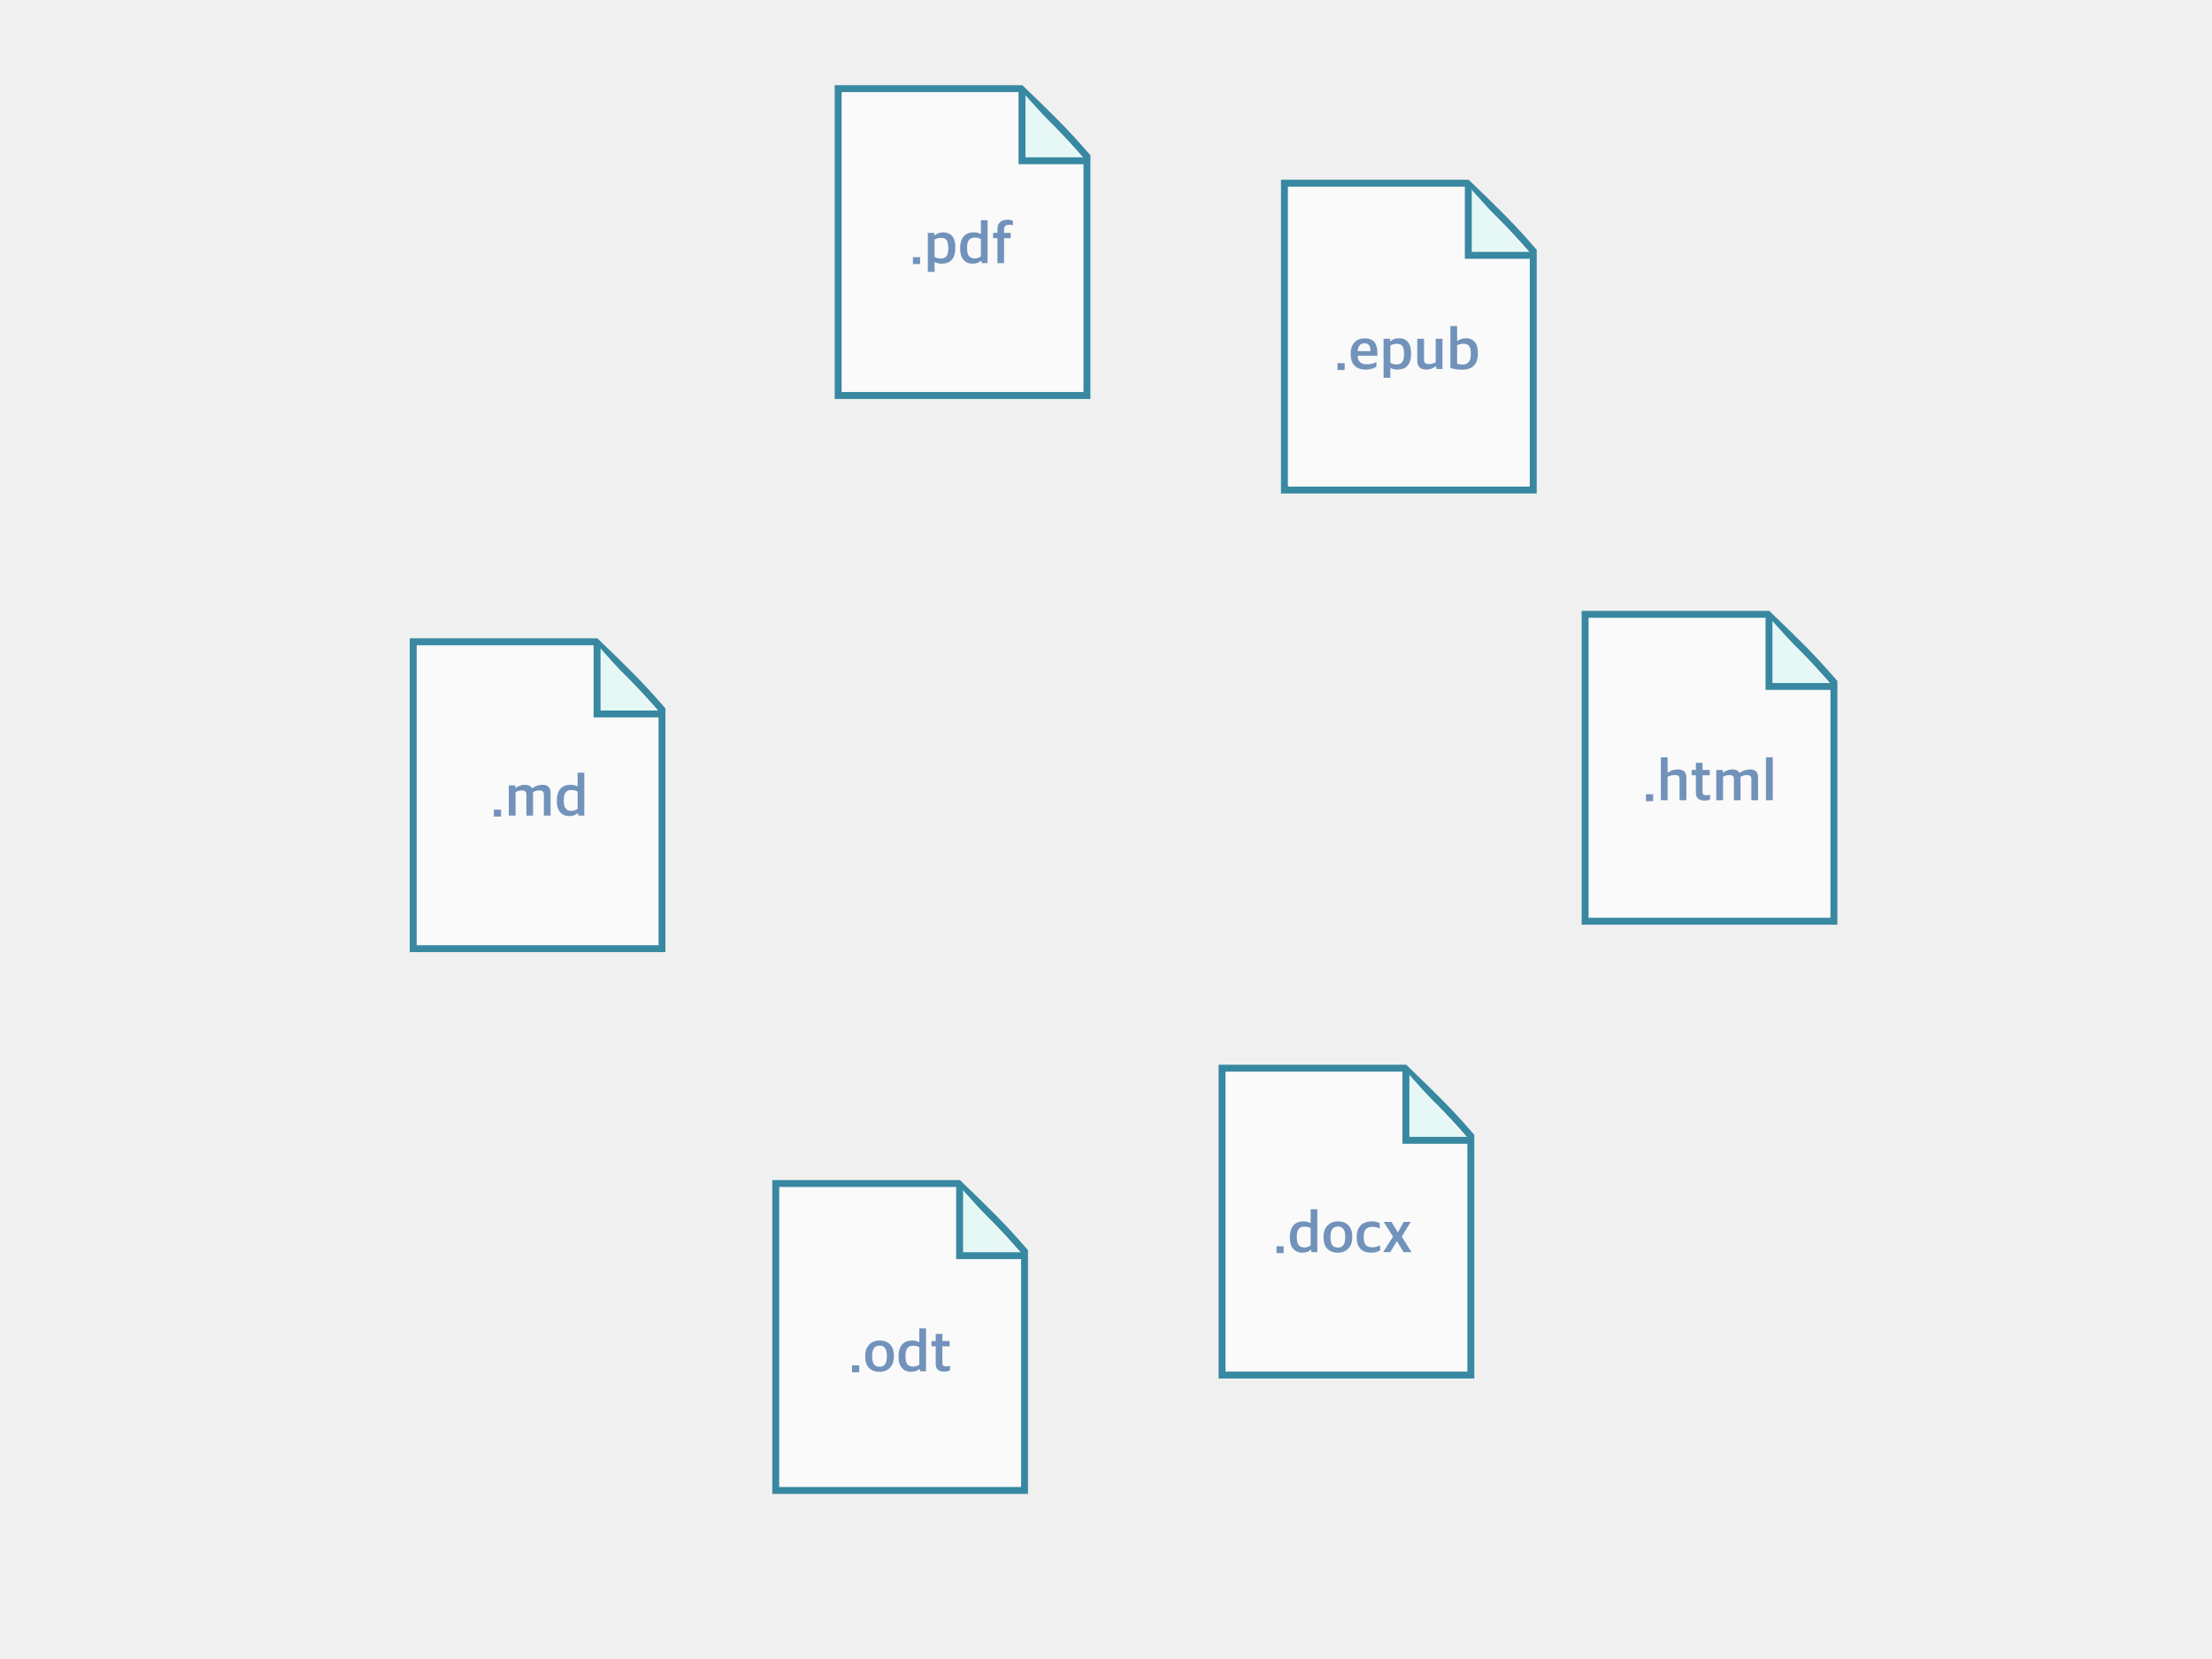
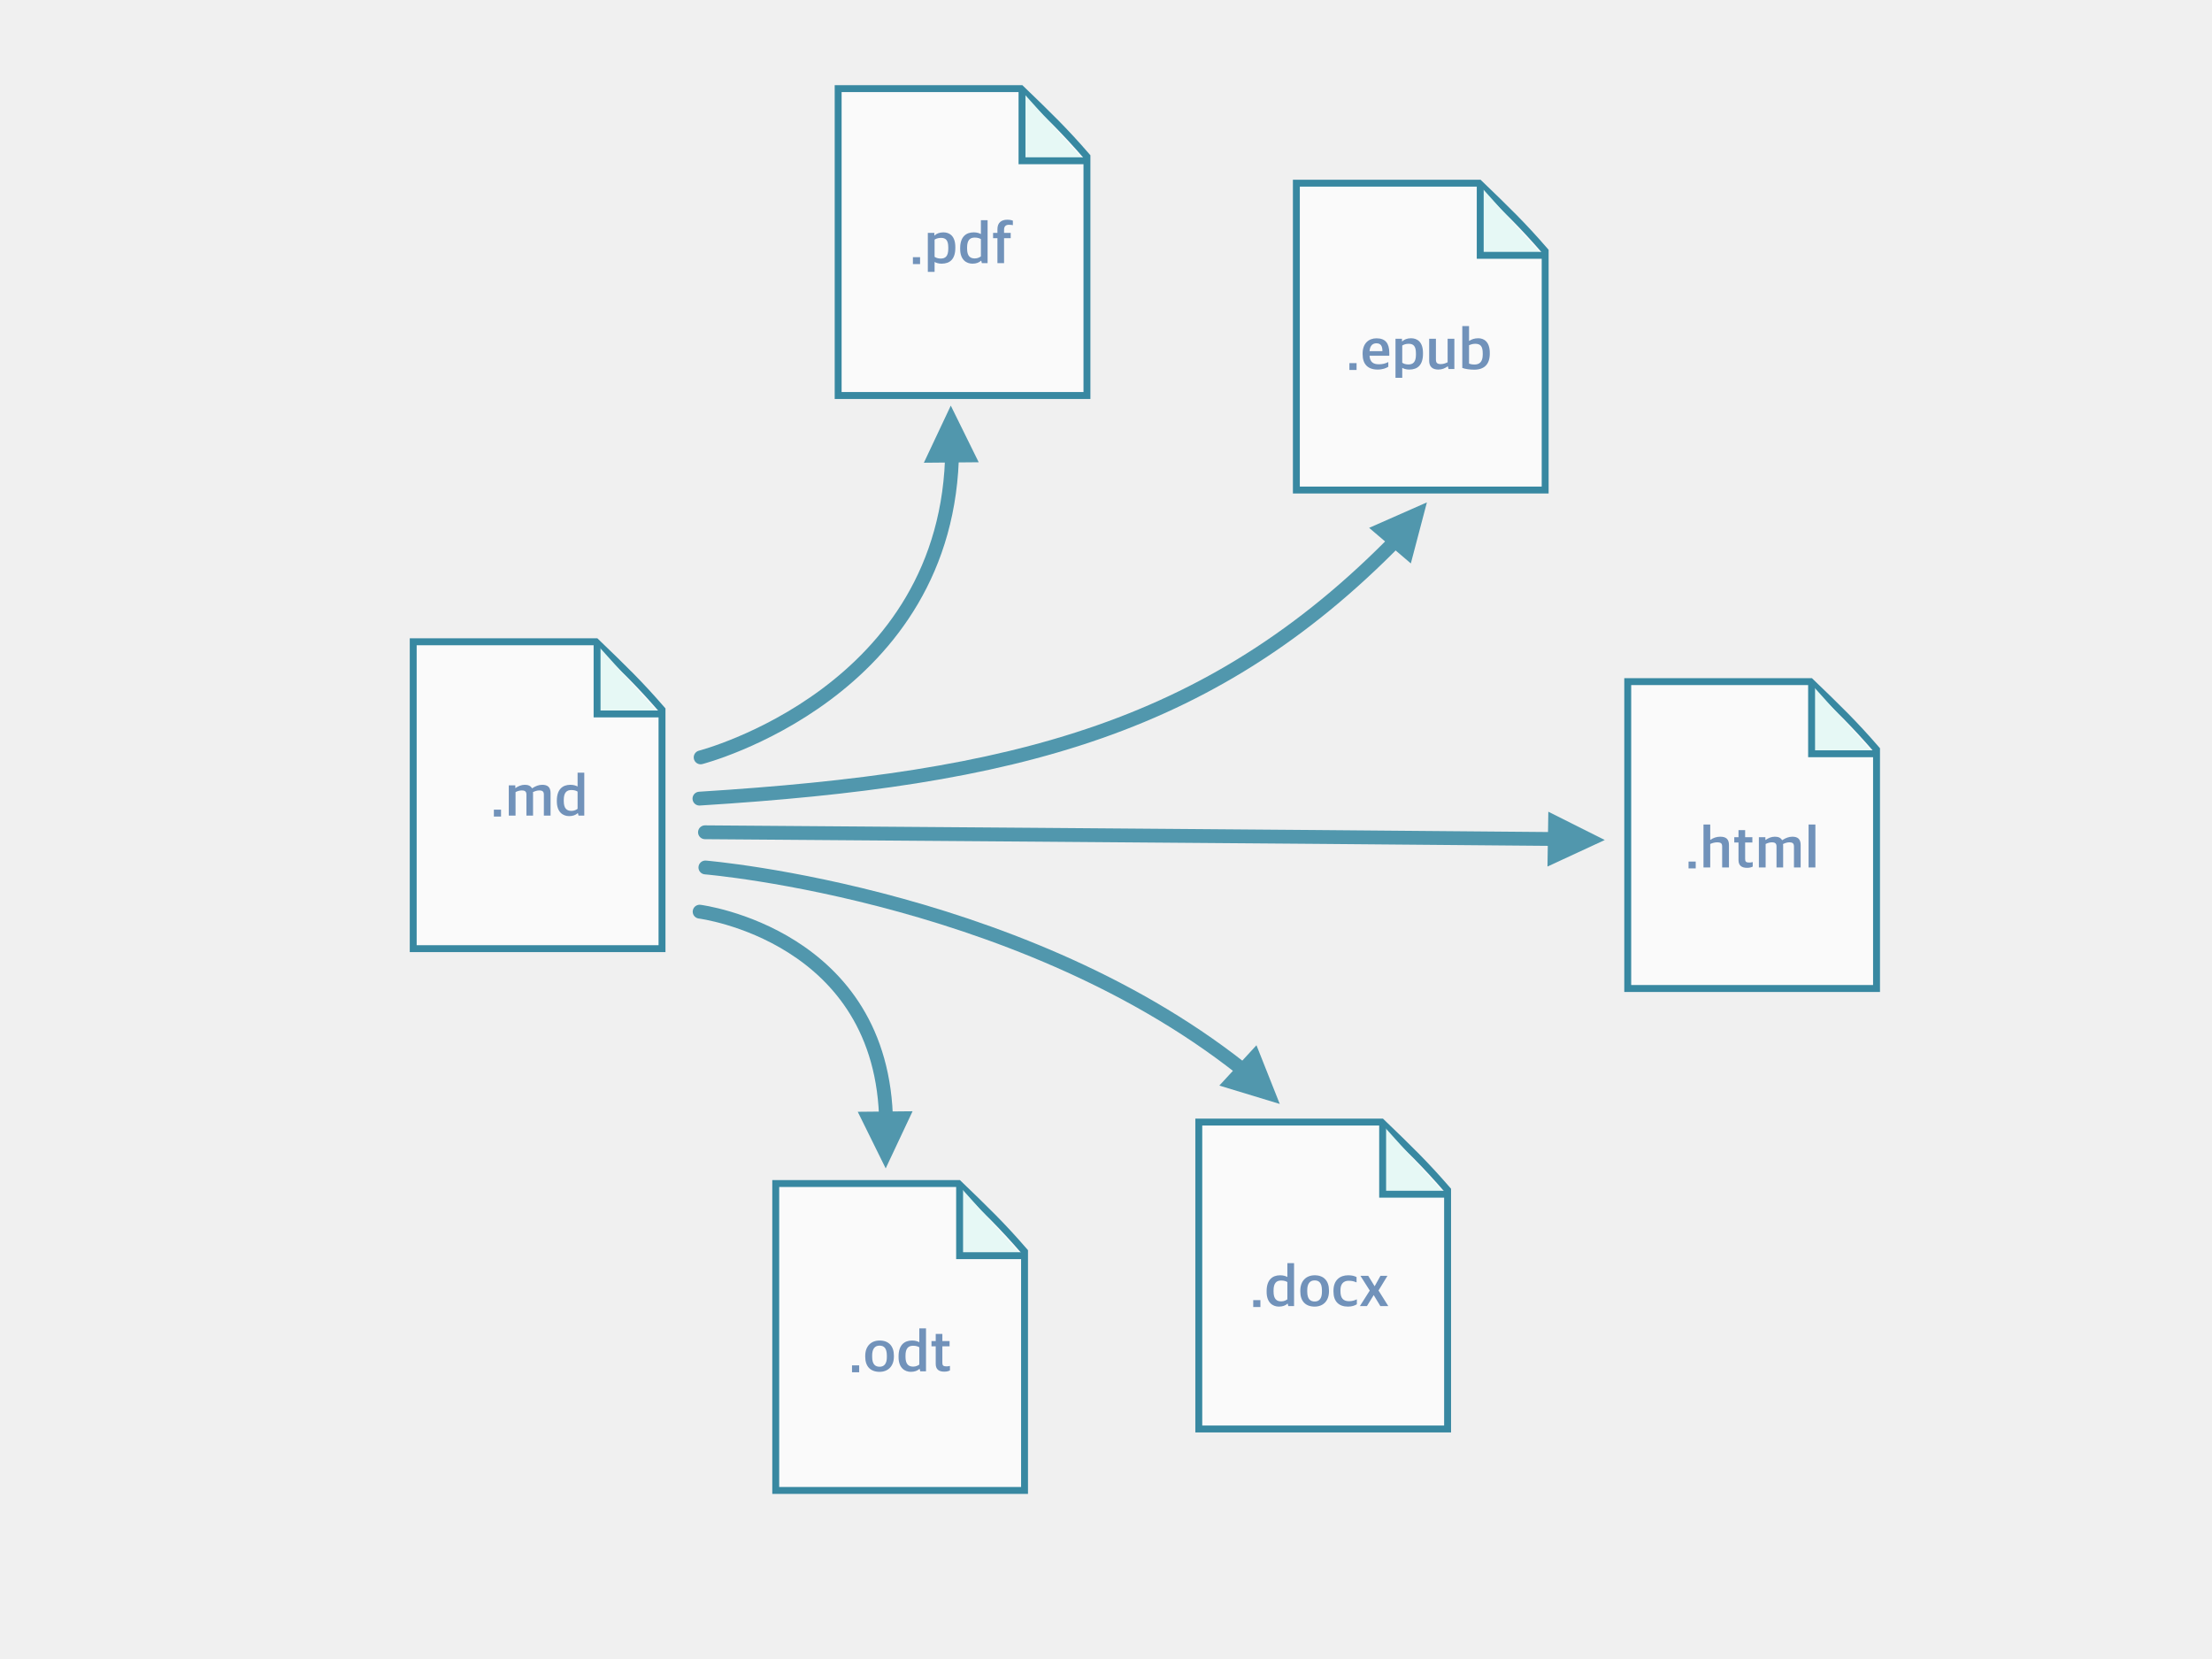
<svg xmlns="http://www.w3.org/2000/svg" version="1.1" width="640" height="480">
  <g id="Layer1" name="Layer 1" opacity="1" />
  <g id="Layer2" name="Layer 2" opacity="1">
    <g id="Shape1">
      <path id="shapePath1" d="M119.556,185.685 L172.439,185.685 C180.468,193.429 184.961,197.737 191.54,205.341 L191.54,274.479 L119.556,274.479 L119.556,185.685 Z" style="stroke:#3888a1;stroke-opacity:1;stroke-width:2;stroke-linejoin:miter;stroke-miterlimit:2;stroke-linecap:round;fill-rule:evenodd;fill:#ffffff;fill-opacity:0.69;" />
    </g>
    <g id="Shape2">
      <path id="shapePath2" d="M190.777,206.56 L172.753,206.56 L172.753,186.509 " style="stroke:#3888a1;stroke-opacity:1;stroke-width:2;stroke-linejoin:miter;stroke-miterlimit:2;stroke-linecap:round;fill-rule:evenodd;fill:#e6f8f5;fill-opacity:1;" />
    </g>
    <g id="Shape3">
      <path id="shapePath3" d="M242.504,25.638 L295.387,25.638 C303.415,33.381 307.909,37.689 314.488,45.293 L314.488,114.431 L242.504,114.431 L242.504,25.638 Z" style="stroke:#3888a1;stroke-opacity:1;stroke-width:2;stroke-linejoin:miter;stroke-miterlimit:2;stroke-linecap:round;fill-rule:evenodd;fill:#ffffff;fill-opacity:0.69;" />
    </g>
    <g id="Shape4">
      <path id="shapePath4" d="M313.725,46.512 L295.7,46.512 L295.7,26.462 " style="stroke:#3888a1;stroke-opacity:1;stroke-width:2;stroke-linejoin:miter;stroke-miterlimit:2;stroke-linecap:round;fill-rule:evenodd;fill:#e6f8f5;fill-opacity:1;" />
    </g>
    <g id="Shape5">
-       <path id="shapePath5" d="M371.63,52.995 L424.513,52.995 C432.541,60.739 437.035,65.046 443.614,72.65 L443.614,141.788 L371.63,141.788 L371.63,52.995 Z" style="stroke:#3888a1;stroke-opacity:1;stroke-width:2;stroke-linejoin:miter;stroke-miterlimit:2;stroke-linecap:round;fill-rule:evenodd;fill:#ffffff;fill-opacity:0.69;" />
+       <path id="shapePath5" d="M375.078,52.995 L427.961,52.995 C435.99,60.739 440.484,65.046 447.063,72.65 L447.063,141.788 L375.078,141.788 L375.078,52.995 Z" style="stroke:#3888a1;stroke-opacity:1;stroke-width:2;stroke-linejoin:miter;stroke-miterlimit:2;stroke-linecap:round;fill-rule:evenodd;fill:#ffffff;fill-opacity:0.69;" />
    </g>
    <g id="Shape6">
-       <path id="shapePath6" d="M442.851,73.87 L424.826,73.87 L424.826,53.819 " style="stroke:#3888a1;stroke-opacity:1;stroke-width:2;stroke-linejoin:miter;stroke-miterlimit:2;stroke-linecap:round;fill-rule:evenodd;fill:#e6f8f5;fill-opacity:1;" />
+       <path id="shapePath6" d="M446.3,73.87 L428.275,73.87 L428.275,53.819 " style="stroke:#3888a1;stroke-opacity:1;stroke-width:2;stroke-linejoin:miter;stroke-miterlimit:2;stroke-linecap:round;fill-rule:evenodd;fill:#e6f8f5;fill-opacity:1;" />
    </g>
    <g id="Shape7">
-       <path id="shapePath7" d="M353.574,309.058 L406.457,309.058 C414.486,316.802 418.979,321.11 425.558,328.713 L425.558,397.852 L353.574,397.852 L353.574,309.058 Z" style="stroke:#3888a1;stroke-opacity:1;stroke-width:2;stroke-linejoin:miter;stroke-miterlimit:2;stroke-linecap:round;fill-rule:evenodd;fill:#ffffff;fill-opacity:0.69;" />
+       <path id="shapePath7" d="M346.847,324.654 L399.729,324.654 C407.758,332.398 412.252,336.705 418.831,344.309 L418.831,413.448 L346.847,413.448 L346.847,324.654 Z" style="stroke:#3888a1;stroke-opacity:1;stroke-width:2;stroke-linejoin:miter;stroke-miterlimit:2;stroke-linecap:round;fill-rule:evenodd;fill:#ffffff;fill-opacity:0.69;" />
    </g>
    <g id="Shape8">
-       <path id="shapePath8" d="M424.795,329.933 L406.771,329.933 L406.771,309.882 " style="stroke:#3888a1;stroke-opacity:1;stroke-width:2;stroke-linejoin:miter;stroke-miterlimit:2;stroke-linecap:round;fill-rule:evenodd;fill:#e6f8f5;fill-opacity:1;" />
+       <path id="shapePath8" d="M418.068,345.529 L400.043,345.529 L400.043,325.478 " style="stroke:#3888a1;stroke-opacity:1;stroke-width:2;stroke-linejoin:miter;stroke-miterlimit:2;stroke-linecap:round;fill-rule:evenodd;fill:#e6f8f5;fill-opacity:1;" />
    </g>
    <g id="Shape9">
      <path id="shapePath9" d="M224.448,342.434 L277.331,342.434 C285.36,350.178 289.854,354.485 296.432,362.089 L296.432,431.228 L224.448,431.228 L224.448,342.434 Z" style="stroke:#3888a1;stroke-opacity:1;stroke-width:2;stroke-linejoin:miter;stroke-miterlimit:2;stroke-linecap:round;fill-rule:evenodd;fill:#ffffff;fill-opacity:0.69;" />
    </g>
    <g id="Shape10">
      <path id="shapePath10" d="M295.669,363.309 L277.645,363.309 L277.645,343.258 " style="stroke:#3888a1;stroke-opacity:1;stroke-width:2;stroke-linejoin:miter;stroke-miterlimit:2;stroke-linecap:round;fill-rule:evenodd;fill:#e6f8f5;fill-opacity:1;" />
    </g>
    <g id="Shape11">
-       <path id="shapePath11" d="M458.626,177.744 L511.509,177.744 C519.537,185.487 524.031,189.795 530.61,197.399 L530.61,266.537 L458.626,266.537 L458.626,177.744 Z" style="stroke:#3888a1;stroke-opacity:1;stroke-width:2;stroke-linejoin:miter;stroke-miterlimit:2;stroke-linecap:round;fill-rule:evenodd;fill:#ffffff;fill-opacity:0.69;" />
+       <path id="shapePath11" d="M470.954,197.209 L523.837,197.209 C531.865,204.953 536.359,209.26 542.938,216.864 L542.938,286.002 L470.954,286.002 L470.954,197.209 Z" style="stroke:#3888a1;stroke-opacity:1;stroke-width:2;stroke-linejoin:miter;stroke-miterlimit:2;stroke-linecap:round;fill-rule:evenodd;fill:#ffffff;fill-opacity:0.69;" />
    </g>
    <g id="Shape12">
-       <path id="shapePath12" d="M529.847,198.618 L511.822,198.618 L511.822,178.568 " style="stroke:#3888a1;stroke-opacity:1;stroke-width:2;stroke-linejoin:miter;stroke-miterlimit:2;stroke-linecap:round;fill-rule:evenodd;fill:#e6f8f5;fill-opacity:1;" />
+       <path id="shapePath12" d="M542.175,218.083 L524.15,218.083 L524.15,198.033 " style="stroke:#3888a1;stroke-opacity:1;stroke-width:2;stroke-linejoin:miter;stroke-miterlimit:2;stroke-linecap:round;fill-rule:evenodd;fill:#e6f8f5;fill-opacity:1;" />
    </g>
  </g>
  <g id="Layer3" name="Layer 3" opacity="1">
    <g id="Shape13">
      <path id="shapePath13" d="M142.893,236.247 L144.967,236.247 L144.967,234.258 L142.893,234.258 L142.893,236.247 M147.209,235.975 L149.164,235.975 L149.164,229.175 C149.691,228.903 150.337,228.699 150.966,228.699 C151.952,228.699 152.309,229.056 152.309,229.923 L152.309,235.975 L154.23,235.975 L154.23,229.583 C154.23,229.413 154.213,229.328 154.196,229.192 C154.859,228.869 155.437,228.699 156.015,228.699 C157.018,228.699 157.358,229.056 157.358,229.923 L157.358,235.975 L159.296,235.975 L159.296,229.464 C159.296,227.73 158.429,227.067 156.882,227.067 C155.896,227.067 154.91,227.441 154.009,228.053 L153.907,228.053 C153.516,227.373 152.836,227.067 151.833,227.067 C150.813,227.067 149.912,227.475 149.164,228.002 L149.096,228.002 L149.096,227.22 L147.209,227.22 L147.209,235.975 M164.664,236.128 C165.786,236.128 166.602,235.788 167.146,235.278 L167.214,235.278 L167.384,235.975 L169.05,235.975 L169.05,223.548 L167.112,223.548 L167.112,227.56 C166.704,227.339 166.041,227.067 165.021,227.067 C162.743,227.067 161.111,228.427 161.111,231.64 L161.111,231.861 C161.111,235.023 162.93,236.128 164.664,236.128 M165.344,234.615 C164.018,234.615 163.117,233.952 163.117,231.776 L163.117,231.453 C163.117,229.294 163.967,228.58 165.327,228.58 C166.109,228.58 166.789,228.784 167.112,229.039 L167.112,234.02 C166.772,234.275 166.16,234.615 165.344,234.615 Z" style="stroke:none;fill-rule:nonzero;fill:#34639e;fill-opacity:0.686;" />
    </g>
    <g id="Shape14">
      <path id="shapePath14" d="M264.132,76.407 L266.206,76.407 L266.206,74.418 L264.132,74.418 L264.132,76.407 M268.449,78.668 L270.404,78.668 L270.404,75.795 C270.829,76.033 271.475,76.288 272.444,76.288 C274.824,76.288 276.405,74.996 276.405,71.715 L276.405,71.494 C276.405,68.281 274.756,67.227 272.937,67.227 C271.832,67.227 270.931,67.601 270.404,68.128 L270.336,68.128 L270.336,67.38 L268.449,67.38 L268.449,78.668 M272.172,74.809 C271.407,74.809 270.744,74.571 270.404,74.299 L270.404,69.335 C270.744,69.097 271.407,68.825 272.24,68.825 C273.617,68.825 274.365,69.454 274.365,71.613 L274.365,71.97 C274.365,74.095 273.566,74.809 272.172,74.809 M281.357,76.288 C282.479,76.288 283.295,75.948 283.839,75.438 L283.907,75.438 L284.077,76.135 L285.743,76.135 L285.743,63.708 L283.805,63.708 L283.805,67.72 C283.397,67.499 282.734,67.227 281.714,67.227 C279.436,67.227 277.804,68.587 277.804,71.8 L277.804,72.021 C277.804,75.183 279.623,76.288 281.357,76.288 M282.037,74.775 C280.711,74.775 279.81,74.112 279.81,71.936 L279.81,71.613 C279.81,69.454 280.66,68.74 282.02,68.74 C282.802,68.74 283.482,68.944 283.805,69.199 L283.805,74.18 C283.465,74.435 282.853,74.775 282.037,74.775 M288.587,76.135 L290.508,76.135 L290.508,68.91 L292.429,68.91 L292.429,67.38 L290.508,67.38 L290.508,66.496 C290.508,65.459 291.018,65.034 291.936,65.034 C292.446,65.034 292.82,65.102 293.058,65.153 L293.058,63.844 C292.735,63.708 292.191,63.572 291.409,63.572 C289.76,63.572 288.587,64.405 288.587,66.292 L288.587,67.38 L287.329,67.38 L287.329,68.91 L288.587,68.91 L288.587,76.135 Z" style="stroke:none;fill-rule:nonzero;fill:#34639e;fill-opacity:0.686;" />
    </g>
    <g id="Shape15">
-       <path id="shapePath15" d="M386.977,107.047 L389.051,107.047 L389.051,105.058 L386.977,105.058 L386.977,107.047 M395.136,106.928 C396.615,106.928 397.635,106.503 398.23,106.112 L398.23,104.752 C397.465,105.143 396.649,105.398 395.527,105.398 C393.861,105.398 392.926,104.752 392.807,102.933 L398.519,102.933 L398.519,102.117 C398.519,99.329 397.397,97.884 394.813,97.884 C392.586,97.884 390.801,99.329 390.801,102.27 L390.801,102.508 C390.801,105.279 392.229,106.928 395.136,106.928 M394.779,99.329 C395.918,99.329 396.53,99.941 396.53,101.59 L392.807,101.59 C392.943,99.805 393.878,99.329 394.779,99.329 M400.309,109.308 L402.264,109.308 L402.264,106.435 C402.689,106.673 403.335,106.928 404.304,106.928 C406.684,106.928 408.265,105.636 408.265,102.355 L408.265,102.134 C408.265,98.921 406.616,97.867 404.797,97.867 C403.692,97.867 402.791,98.241 402.264,98.768 L402.196,98.768 L402.196,98.02 L400.309,98.02 L400.309,109.308 M404.032,105.449 C403.267,105.449 402.604,105.211 402.264,104.939 L402.264,99.975 C402.604,99.737 403.267,99.465 404.1,99.465 C405.477,99.465 406.225,100.094 406.225,102.253 L406.225,102.61 C406.225,104.735 405.426,105.449 404.032,105.449 M412.707,106.928 C413.812,106.928 414.662,106.537 415.393,106.01 L415.478,106.01 L415.648,106.775 L417.348,106.775 L417.348,98.02 L415.393,98.02 L415.393,104.82 C414.832,105.075 414.203,105.347 413.438,105.347 C412.35,105.347 412.01,104.956 412.01,104.004 L412.01,98.02 L410.055,98.02 L410.055,104.378 C410.055,106.095 411.007,106.928 412.707,106.928 M423.054,106.962 C426.012,106.962 427.593,105.398 427.593,102.304 L427.593,102.1 C427.593,98.87 425.893,97.867 424.261,97.867 C423.105,97.867 422.323,98.19 421.677,98.615 L421.592,98.615 L421.592,94.348 L419.637,94.348 L419.637,106.452 C420.453,106.775 421.881,106.962 423.054,106.962 M423.173,105.466 C422.425,105.466 421.932,105.33 421.592,105.211 L421.592,99.89 C421.949,99.72 422.612,99.465 423.343,99.465 C424.856,99.465 425.553,100.128 425.553,102.253 L425.553,102.593 C425.553,104.871 424.448,105.466 423.173,105.466 Z" style="stroke:none;fill-rule:nonzero;fill:#34639e;fill-opacity:0.686;" />
+       <path id="shapePath15" d="M390.425,107.047 L392.499,107.047 L392.499,105.058 L390.425,105.058 L390.425,107.047 M398.584,106.928 C400.063,106.928 401.083,106.503 401.678,106.112 L401.678,104.752 C400.913,105.143 400.097,105.398 398.975,105.398 C397.309,105.398 396.374,104.752 396.255,102.933 L401.967,102.933 L401.967,102.117 C401.967,99.329 400.845,97.884 398.261,97.884 C396.034,97.884 394.249,99.329 394.249,102.27 L394.249,102.508 C394.249,105.279 395.677,106.928 398.584,106.928 M398.227,99.329 C399.366,99.329 399.978,99.941 399.978,101.59 L396.255,101.59 C396.391,99.805 397.326,99.329 398.227,99.329 M403.758,109.308 L405.713,109.308 L405.713,106.435 C406.138,106.673 406.784,106.928 407.753,106.928 C410.133,106.928 411.714,105.636 411.714,102.355 L411.714,102.134 C411.714,98.921 410.065,97.867 408.246,97.867 C407.141,97.867 406.24,98.241 405.713,98.768 L405.645,98.768 L405.645,98.02 L403.758,98.02 L403.758,109.308 M407.481,105.449 C406.716,105.449 406.053,105.211 405.713,104.939 L405.713,99.975 C406.053,99.737 406.716,99.465 407.549,99.465 C408.926,99.465 409.674,100.094 409.674,102.253 L409.674,102.61 C409.674,104.735 408.875,105.449 407.481,105.449 M416.155,106.928 C417.26,106.928 418.11,106.537 418.841,106.01 L418.926,106.01 L419.096,106.775 L420.796,106.775 L420.796,98.02 L418.841,98.02 L418.841,104.82 C418.28,105.075 417.651,105.347 416.886,105.347 C415.798,105.347 415.458,104.956 415.458,104.004 L415.458,98.02 L413.503,98.02 L413.503,104.378 C413.503,106.095 414.455,106.928 416.155,106.928 M426.503,106.962 C429.461,106.962 431.042,105.398 431.042,102.304 L431.042,102.1 C431.042,98.87 429.342,97.867 427.71,97.867 C426.554,97.867 425.772,98.19 425.126,98.615 L425.041,98.615 L425.041,94.348 L423.086,94.348 L423.086,106.452 C423.902,106.775 425.33,106.962 426.503,106.962 M426.622,105.466 C425.874,105.466 425.381,105.33 425.041,105.211 L425.041,99.89 C425.398,99.72 426.061,99.465 426.792,99.465 C428.305,99.465 429.002,100.128 429.002,102.253 L429.002,102.593 C429.002,104.871 427.897,105.466 426.622,105.466 Z" style="stroke:none;fill-rule:nonzero;fill:#34639e;fill-opacity:0.686;" />
    </g>
    <g id="Shape16">
-       <path id="shapePath16" d="M476.223,231.796 L478.297,231.796 L478.297,229.807 L476.223,229.807 L476.223,231.796 M480.54,231.524 L482.495,231.524 L482.495,224.724 C483.022,224.469 483.787,224.248 484.467,224.248 C485.657,224.248 485.946,224.605 485.946,225.489 L485.946,231.524 L487.918,231.524 L487.918,225.03 C487.918,223.296 487.051,222.616 485.368,222.616 C484.314,222.616 483.294,222.99 482.58,223.517 L482.495,223.517 L482.495,219.097 L480.54,219.097 L480.54,231.524 M493.157,231.626 C493.973,231.626 494.449,231.439 494.789,231.269 L494.789,229.96 C494.483,230.045 494.126,230.096 493.786,230.096 C492.868,230.096 492.596,229.824 492.596,229.093 L492.596,224.299 L494.687,224.299 L494.687,222.769 L492.596,222.769 L492.596,220.712 L490.675,220.712 L490.675,222.769 L489.451,222.769 L489.451,224.299 L490.675,224.299 L490.675,229.365 C490.675,231.014 491.644,231.626 493.157,231.626 M496.571,231.524 L498.526,231.524 L498.526,224.724 C499.053,224.452 499.699,224.248 500.328,224.248 C501.314,224.248 501.671,224.605 501.671,225.472 L501.671,231.524 L503.592,231.524 L503.592,225.132 C503.592,224.962 503.575,224.877 503.558,224.741 C504.221,224.418 504.799,224.248 505.377,224.248 C506.38,224.248 506.72,224.605 506.72,225.472 L506.72,231.524 L508.658,231.524 L508.658,225.013 C508.658,223.279 507.791,222.616 506.244,222.616 C505.258,222.616 504.272,222.99 503.371,223.602 L503.269,223.602 C502.878,222.922 502.198,222.616 501.195,222.616 C500.175,222.616 499.274,223.024 498.526,223.551 L498.458,223.551 L498.458,222.769 L496.571,222.769 L496.571,231.524 M510.949,231.524 L512.921,231.524 L512.921,219.097 L510.949,219.097 L510.949,231.524 Z" style="stroke:none;fill-rule:nonzero;fill:#34639e;fill-opacity:0.686;" />
+       <path id="shapePath16" d="M488.551,251.261 L490.625,251.261 L490.625,249.272 L488.551,249.272 L488.551,251.261 M492.868,250.989 L494.823,250.989 L494.823,244.189 C495.35,243.934 496.115,243.713 496.795,243.713 C497.985,243.713 498.274,244.07 498.274,244.954 L498.274,250.989 L500.246,250.989 L500.246,244.495 C500.246,242.761 499.379,242.081 497.696,242.081 C496.642,242.081 495.622,242.455 494.908,242.982 L494.823,242.982 L494.823,238.562 L492.868,238.562 L492.868,250.989 M505.485,251.091 C506.301,251.091 506.777,250.904 507.117,250.734 L507.117,249.425 C506.811,249.51 506.454,249.561 506.114,249.561 C505.196,249.561 504.924,249.289 504.924,248.558 L504.924,243.764 L507.015,243.764 L507.015,242.234 L504.924,242.234 L504.924,240.177 L503.003,240.177 L503.003,242.234 L501.779,242.234 L501.779,243.764 L503.003,243.764 L503.003,248.83 C503.003,250.479 503.972,251.091 505.485,251.091 M508.899,250.989 L510.854,250.989 L510.854,244.189 C511.381,243.917 512.027,243.713 512.656,243.713 C513.642,243.713 513.999,244.07 513.999,244.937 L513.999,250.989 L515.92,250.989 L515.92,244.597 C515.92,244.427 515.903,244.342 515.886,244.206 C516.549,243.883 517.127,243.713 517.705,243.713 C518.708,243.713 519.048,244.07 519.048,244.937 L519.048,250.989 L520.986,250.989 L520.986,244.478 C520.986,242.744 520.119,242.081 518.572,242.081 C517.586,242.081 516.6,242.455 515.699,243.067 L515.597,243.067 C515.206,242.387 514.526,242.081 513.523,242.081 C512.503,242.081 511.602,242.489 510.854,243.016 L510.786,243.016 L510.786,242.234 L508.899,242.234 L508.899,250.989 M523.277,250.989 L525.249,250.989 L525.249,238.562 L523.277,238.562 L523.277,250.989 Z" style="stroke:none;fill-rule:nonzero;fill:#34639e;fill-opacity:0.686;" />
    </g>
    <g id="Shape17">
-       <path id="shapePath17" d="M369.327,362.563 L371.401,362.563 L371.401,360.574 L369.327,360.574 L369.327,362.563 M376.755,362.444 C377.877,362.444 378.693,362.104 379.237,361.594 L379.305,361.594 L379.475,362.291 L381.141,362.291 L381.141,349.864 L379.203,349.864 L379.203,353.876 C378.795,353.655 378.132,353.383 377.112,353.383 C374.834,353.383 373.202,354.743 373.202,357.956 L373.202,358.177 C373.202,361.339 375.021,362.444 376.755,362.444 M377.435,360.931 C376.109,360.931 375.208,360.268 375.208,358.092 L375.208,357.769 C375.208,355.61 376.058,354.896 377.418,354.896 C378.2,354.896 378.88,355.1 379.203,355.355 L379.203,360.336 C378.863,360.591 378.251,360.931 377.435,360.931 M387.096,362.444 C389.544,362.444 391.244,360.829 391.244,358.007 L391.244,357.769 C391.244,354.981 389.731,353.383 387.113,353.383 C384.648,353.383 382.948,355.015 382.948,357.82 L382.948,358.092 C382.948,360.829 384.427,362.444 387.096,362.444 M387.13,360.965 C385.906,360.965 384.954,360.353 384.954,358.092 L384.954,357.684 C384.954,355.797 385.736,354.862 387.079,354.862 C388.269,354.862 389.204,355.474 389.204,357.752 L389.204,358.177 C389.204,360.064 388.439,360.965 387.13,360.965 M396.723,362.444 C397.93,362.444 398.746,362.121 399.307,361.764 L399.307,360.336 C398.865,360.54 398.134,360.88 397.063,360.88 C395.397,360.88 394.564,360.03 394.564,358.024 L394.564,357.633 C394.564,355.882 395.465,354.964 396.927,354.964 C397.964,354.964 398.491,355.151 399.222,355.44 L399.222,353.91 C398.661,353.604 397.964,353.383 396.808,353.383 C394.377,353.383 392.541,354.811 392.541,357.837 L392.541,358.109 C392.541,360.999 394.139,362.444 396.723,362.444 M400.187,362.291 L402.227,362.291 L404.182,359.112 L406.103,362.291 L408.398,362.291 L405.576,357.786 L408.16,353.536 L406.137,353.536 L404.454,356.562 L402.601,353.536 L400.34,353.536 L403.043,357.803 L400.187,362.291 Z" style="stroke:none;fill-rule:nonzero;fill:#34639e;fill-opacity:0.686;" />
+       <path id="shapePath17" d="M362.6,378.159 L364.674,378.159 L364.674,376.17 L362.6,376.17 L362.6,378.159 M370.027,378.04 C371.149,378.04 371.965,377.7 372.509,377.19 L372.577,377.19 L372.747,377.887 L374.413,377.887 L374.413,365.46 L372.475,365.46 L372.475,369.472 C372.067,369.251 371.404,368.979 370.384,368.979 C368.106,368.979 366.474,370.339 366.474,373.552 L366.474,373.773 C366.474,376.935 368.293,378.04 370.027,378.04 M370.707,376.527 C369.381,376.527 368.48,375.864 368.48,373.688 L368.48,373.365 C368.48,371.206 369.33,370.492 370.69,370.492 C371.472,370.492 372.152,370.696 372.475,370.951 L372.475,375.932 C372.135,376.187 371.523,376.527 370.707,376.527 M380.368,378.04 C382.816,378.04 384.516,376.425 384.516,373.603 L384.516,373.365 C384.516,370.577 383.003,368.979 380.385,368.979 C377.92,368.979 376.22,370.611 376.22,373.416 L376.22,373.688 C376.22,376.425 377.699,378.04 380.368,378.04 M380.402,376.561 C379.178,376.561 378.226,375.949 378.226,373.688 L378.226,373.28 C378.226,371.393 379.008,370.458 380.351,370.458 C381.541,370.458 382.476,371.07 382.476,373.348 L382.476,373.773 C382.476,375.66 381.711,376.561 380.402,376.561 M389.996,378.04 C391.203,378.04 392.019,377.717 392.58,377.36 L392.58,375.932 C392.138,376.136 391.407,376.476 390.336,376.476 C388.67,376.476 387.837,375.626 387.837,373.62 L387.837,373.229 C387.837,371.478 388.738,370.56 390.2,370.56 C391.237,370.56 391.764,370.747 392.495,371.036 L392.495,369.506 C391.934,369.2 391.237,368.979 390.081,368.979 C387.65,368.979 385.814,370.407 385.814,373.433 L385.814,373.705 C385.814,376.595 387.412,378.04 389.996,378.04 M393.46,377.887 L395.5,377.887 L397.455,374.708 L399.376,377.887 L401.671,377.887 L398.849,373.382 L401.433,369.132 L399.41,369.132 L397.727,372.158 L395.874,369.132 L393.613,369.132 L396.316,373.399 L393.46,377.887 Z" style="stroke:none;fill-rule:nonzero;fill:#34639e;fill-opacity:0.686;" />
    </g>
    <g id="Shape18">
      <path id="shapePath18" d="M246.514,397.033 L248.588,397.033 L248.588,395.044 L246.514,395.044 L246.514,397.033 M254.486,396.914 C256.934,396.914 258.634,395.299 258.634,392.477 L258.634,392.239 C258.634,389.451 257.121,387.853 254.503,387.853 C252.038,387.853 250.338,389.485 250.338,392.29 L250.338,392.562 C250.338,395.299 251.817,396.914 254.486,396.914 M254.52,395.435 C253.296,395.435 252.344,394.823 252.344,392.562 L252.344,392.154 C252.344,390.267 253.126,389.332 254.469,389.332 C255.659,389.332 256.594,389.944 256.594,392.222 L256.594,392.647 C256.594,394.534 255.829,395.435 254.52,395.435 M263.536,396.914 C264.658,396.914 265.474,396.574 266.018,396.064 L266.086,396.064 L266.256,396.761 L267.922,396.761 L267.922,384.334 L265.984,384.334 L265.984,388.346 C265.576,388.125 264.913,387.853 263.893,387.853 C261.615,387.853 259.983,389.213 259.983,392.426 L259.983,392.647 C259.983,395.809 261.802,396.914 263.536,396.914 M264.216,395.401 C262.89,395.401 261.989,394.738 261.989,392.562 L261.989,392.239 C261.989,390.08 262.839,389.366 264.199,389.366 C264.981,389.366 265.661,389.57 265.984,389.825 L265.984,394.806 C265.644,395.061 265.032,395.401 264.216,395.401 M273.214,396.863 C274.03,396.863 274.506,396.676 274.846,396.506 L274.846,395.197 C274.54,395.282 274.183,395.333 273.843,395.333 C272.925,395.333 272.653,395.061 272.653,394.33 L272.653,389.536 L274.744,389.536 L274.744,388.006 L272.653,388.006 L272.653,385.949 L270.732,385.949 L270.732,388.006 L269.508,388.006 L269.508,389.536 L270.732,389.536 L270.732,394.602 C270.732,396.251 271.701,396.863 273.214,396.863 Z" style="stroke:none;fill-rule:nonzero;fill:#34639e;fill-opacity:0.686;" />
    </g>
  </g>
+   <g id="Layer4" name="Layer 5" opacity="1">
+     <g id="Shape19">
+       <path id="shapePath19" d="M202.717,219.131 C202.717,219.131 274.94,200.528 275.487,129.947 " style="stroke:#5197ad;stroke-opacity:1;stroke-width:4;stroke-linejoin:miter;stroke-miterlimit:2;stroke-linecap:round;fill:none;" />
+     </g>
+     <g id="Shape20">
+       <path id="shapePath20" d="M202.369,231.067 C293.163,225.377 351.796,211.275 407.212,152.89 " style="stroke:#5197ad;stroke-opacity:1;stroke-width:4;stroke-linejoin:miter;stroke-miterlimit:2;stroke-linecap:round;fill:none;" />
+     </g>
+     <g id="Shape21">
+       <path id="shapePath21" d="M202.423,263.772 C202.423,263.772 255.835,270.522 256.383,325.069 " style="stroke:#5197ad;stroke-opacity:1;stroke-width:4;stroke-linejoin:miter;stroke-miterlimit:2;stroke-linecap:round;fill:none;" />
+     </g>
+     <g id="Shape22">
+       <path id="shapePath22" d="M204.092,250.985 C204.092,250.985 300.906,259.007 365.244,314.2 " style="stroke:#5197ad;stroke-opacity:1;stroke-width:4;stroke-linejoin:miter;stroke-miterlimit:2;stroke-linecap:round;fill:none;" />
+     </g>
+     <g id="Shape23">
+       <path id="shapePath23" d="M203.971,240.801 C203.971,240.801 375.027,242.048 451.221,242.759 " style="stroke:#5197ad;stroke-opacity:1;stroke-width:4;stroke-linejoin:miter;stroke-miterlimit:2;stroke-linecap:round;fill:none;" />
+     </g>
+   </g>
+   <g id="Layer5" name="Layer 4" opacity="1">
+     <g id="Shape24">
+       <path id="shapePath24" d="M275.091,117.356 L283.168,133.743 L267.306,133.884 L275.091,117.356 Z" style="stroke:none;fill-rule:evenodd;fill:#5197ad;fill-opacity:1;" />
+     </g>
+     <g id="Shape25">
+       <path id="shapePath25" d="M464.311,243.039 L447.732,250.715 L447.978,234.853 L464.311,243.039 Z" style="stroke:none;fill-rule:evenodd;fill:#5197ad;fill-opacity:1;" />
+     </g>
+     <g id="Shape26">
+       <path id="shapePath26" d="M256.26,338.054 L248.173,321.672 L264.035,321.522 L256.26,338.054 Z" style="stroke:none;fill-rule:evenodd;fill:#5197ad;fill-opacity:1;" />
+     </g>
+     <g id="Shape27">
+       <path id="shapePath27" d="M412.848,145.349 L408.199,163.018 L396.132,152.721 L412.848,145.349 Z" style="stroke:none;fill-rule:evenodd;fill:#5197ad;fill-opacity:1;" />
+     </g>
+     <g id="Shape28">
+       <path id="shapePath28" d="M370.271,319.404 L352.79,314.092 L363.534,302.421 L370.271,319.404 Z" style="stroke:none;fill-rule:evenodd;fill:#5197ad;fill-opacity:1;" />
+     </g>
+   </g>
</svg>
